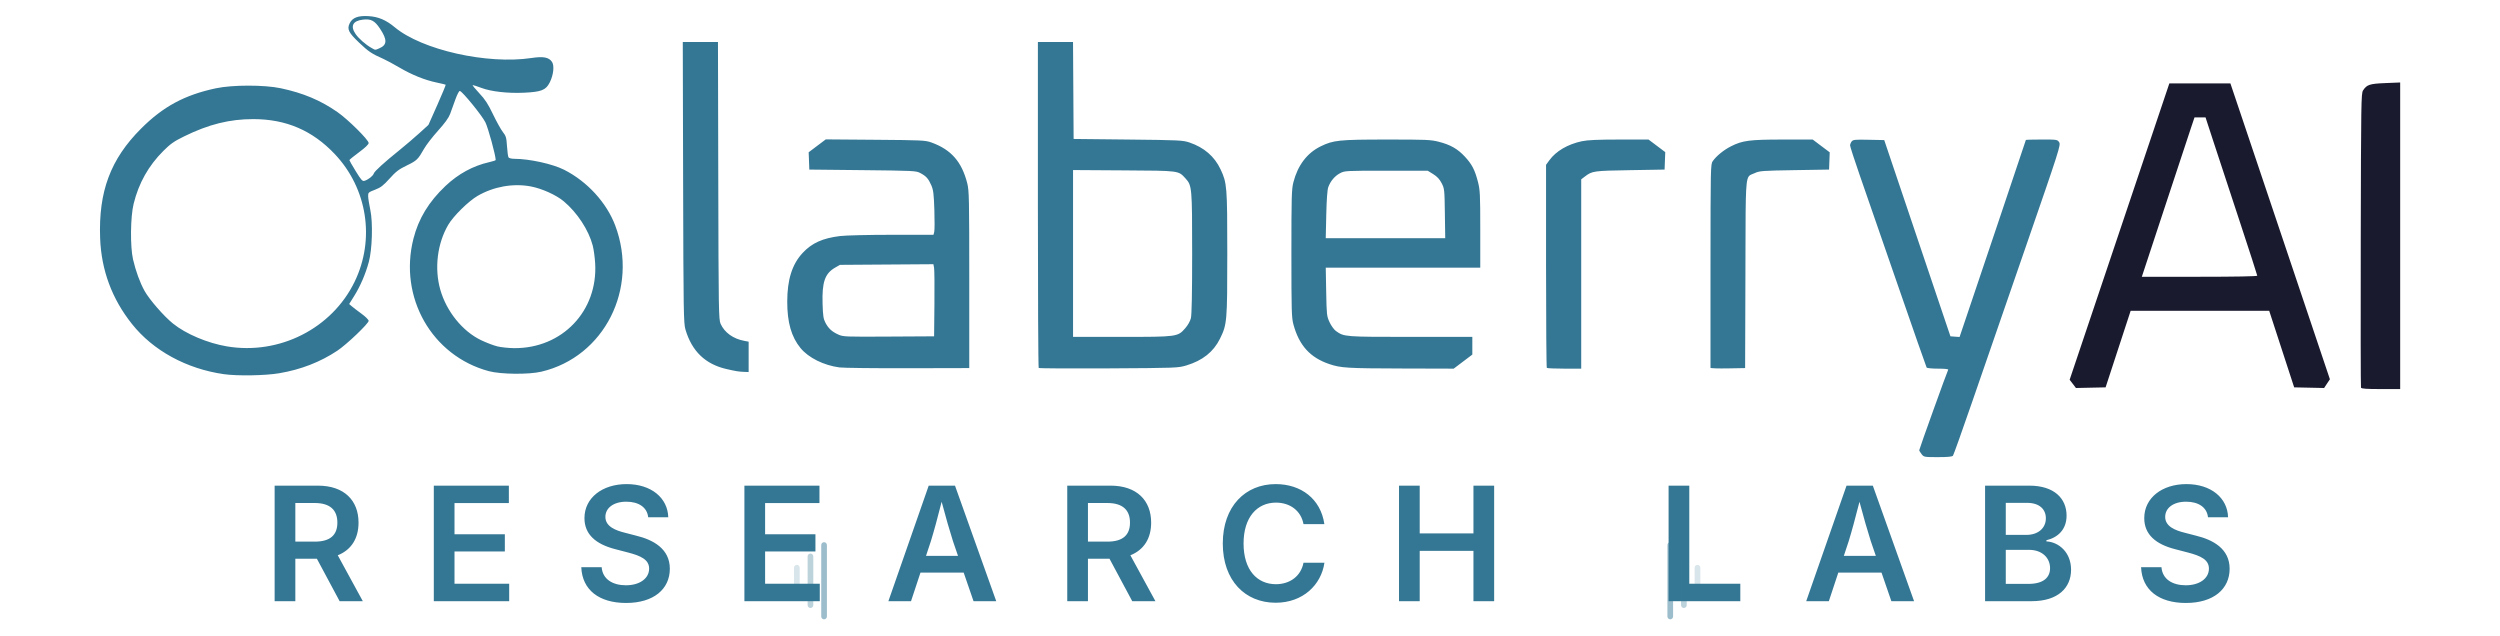
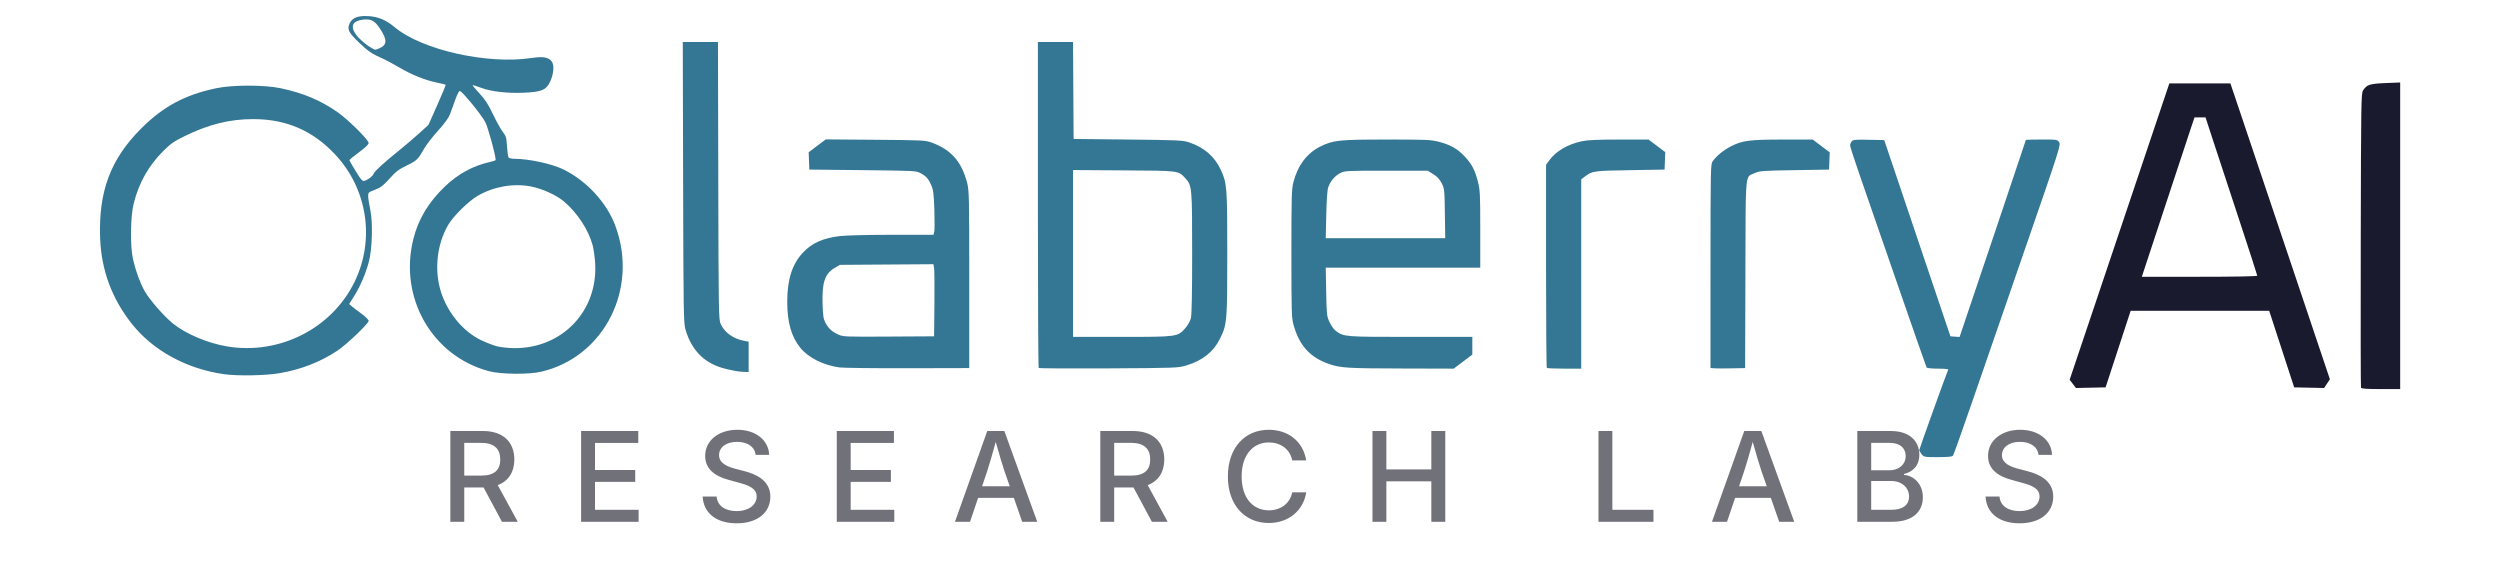
- <svg xmlns="http://www.w3.org/2000/svg" viewBox="0 30 2204 560">
+ <svg xmlns="http://www.w3.org/2000/svg" viewBox="0 30 2204 500">
  <path d="M 1878.38 304.00 L 1856.29 371.50 L 1843.22 371.78 L 1830.15 372.06 L 1827.38 368.42 L 1824.60 364.79 L 1850.55 287.66 C1864.82,245.24 1884.60,186.45 1894.50,157.02 L 1912.50 103.50 L 1966.31 103.50 L 1975.24 130.00 C1980.16,144.57 1999.90,203.27 2019.11,260.42 L 2054.04 364.35 L 2051.48 368.20 L 2048.93 372.06 L 2035.74 371.78 L 2022.54 371.50 L 2000.53 304.00 ZM 2116.00 102.71 L 2116.00 373.00 L 2098.97 373.00 C2086.19,373.00 2081.82,372.69 2081.45,371.74 C2081.19,371.05 2081.09,312.41 2081.24,241.45 C2081.48,120.11 2081.61,112.25 2083.26,109.72 C2086.62,104.60 2089.02,103.81 2103.00,103.24 ZM 1908.43 212.75 L 1888.24 274.00 L 1939.12 274.00 C1970.64,274.00 1990.00,273.64 1990.00,273.05 C1990.00,272.53 1982.83,250.36 1974.06,223.80 C1965.29,197.23 1955.03,166.05 1951.26,154.50 L 1944.40 133.50 L 1934.67 133.50 L 1931.65 142.50 C1929.99,147.45 1919.54,179.06 1908.43,212.75 Z" fill="#1a1a2e" />
  <path d="M 246.18 359.05 C233.92,361.15 209.14,361.56 197.35,359.87 C164.39,355.13 135.03,339.11 116.38,315.68 C98.67,293.44 89.31,268.20 88.27,239.92 C86.77,198.82 97.42,170.32 124.37,143.37 C143.83,123.91 162.76,113.71 190.31,107.84 C204.92,104.73 233.04,104.72 247.60,107.82 C267.39,112.04 282.58,118.43 297.50,128.81 C306.83,135.31 325.00,153.32 325.00,156.08 C325.00,157.29 321.96,160.21 316.52,164.23 C311.86,167.68 308.03,170.79 308.02,171.15 C308.01,171.50 310.53,175.90 313.62,180.93 C318.49,188.85 319.52,189.97 321.37,189.40 C324.70,188.36 328.82,185.14 329.49,183.03 C330.15,180.96 338.35,173.49 352.50,162.08 C357.45,158.09 365.15,151.52 369.61,147.47 L 377.71 140.11 L 385.52 122.55 C389.81,112.90 393.14,104.85 392.91,104.68 C392.69,104.50 389.11,103.65 384.96,102.77 C374.43,100.56 363.12,96.00 352.00,89.47 C346.77,86.41 340.48,83.01 338.00,81.93 C327.79,77.44 324.86,75.48 316.67,67.68 C307.21,58.66 305.79,55.76 308.27,50.55 C310.65,45.58 315.67,43.66 324.90,44.22 C333.50,44.73 340.35,47.64 348.00,54.02 C372.03,74.05 429.67,87.00 468.61,81.13 C479.09,79.54 483.96,80.49 486.67,84.62 C488.86,87.96 487.93,96.23 484.63,102.73 C481.23,109.46 477.28,111.02 461.97,111.74 C447.65,112.40 433.05,110.75 424.38,107.49 C420.74,106.12 417.31,105.00 416.76,105.00 C416.21,105.00 418.74,108.16 422.39,112.03 C427.65,117.60 430.19,121.49 434.64,130.78 C437.73,137.23 441.65,144.26 443.34,146.41 C446.09,149.90 446.48,151.26 446.97,158.91 C447.27,163.64 447.87,168.06 448.31,168.75 C448.76,169.44 451.00,170.00 453.31,170.00 C466.65,170.01 487.13,174.50 497.31,179.65 C517.68,189.96 534.81,208.65 542.41,228.88 C563.25,284.37 532.74,344.66 477.24,357.68 C466.08,360.30 441.48,360.05 430.91,357.20 C380.72,343.71 351.37,292.14 364.48,240.47 C368.98,222.74 377.99,207.90 392.73,193.95 C404.03,183.26 417.14,176.13 431.34,172.95 C434.45,172.25 437.00,171.41 437.00,171.08 C437.00,166.98 430.33,142.62 427.88,137.76 C424.79,131.64 407.82,110.79 405.44,110.20 C404.74,110.02 403.08,113.15 401.45,117.70 C399.92,121.99 397.83,127.75 396.81,130.50 C395.55,133.90 392.12,138.63 386.13,145.27 C381.29,150.64 375.78,157.75 373.91,161.07 C368.54,170.58 367.49,171.59 358.57,175.91 C351.56,179.30 349.04,181.23 343.44,187.46 C337.87,193.65 335.68,195.33 330.61,197.27 C324.74,199.53 324.50,199.75 324.57,203.06 C324.61,204.95 325.45,210.27 326.44,214.89 C328.85,226.16 328.18,249.85 325.12,261.04 C322.22,271.66 317.68,282.24 312.38,290.74 L 307.83 298.04 L 310.17 300.05 C311.45,301.15 315.31,304.10 318.75,306.61 C322.19,309.12 325.00,311.92 325.01,312.84 C325.02,315.21 305.71,333.64 297.46,339.13 C282.28,349.22 265.45,355.76 246.18,359.05 ZM 1046.00 352.14 C1038.63,354.36 1037.48,354.41 977.47,354.76 C943.91,354.95 916.12,354.79 915.72,354.39 C915.32,353.99 915.00,289.17 915.00,210.33 L 915.00 67.00 L 945.98 67.00 L 946.50 152.50 L 994.50 153.02 C1040.00,153.51 1042.82,153.65 1048.71,155.65 C1061.59,160.04 1070.75,167.97 1076.08,179.36 C1081.73,191.44 1081.97,194.35 1081.97,253.50 C1081.97,313.57 1081.76,315.94 1075.54,328.59 C1069.83,340.19 1060.23,347.84 1046.00,352.14 ZM 200.14 335.39 C246.22,343.12 292.55,319.67 312.58,278.49 C330.84,240.96 323.89,196.18 295.10,165.79 C275.39,144.99 252.22,135.04 223.38,135.01 C202.45,134.99 183.97,139.59 162.40,150.19 C153.41,154.60 150.30,156.78 144.04,163.03 C130.90,176.15 122.35,191.34 117.82,209.63 C114.97,221.14 114.69,247.38 117.29,258.70 C119.67,269.02 123.43,279.28 127.47,286.52 C131.75,294.16 144.49,308.79 152.48,315.23 C163.89,324.43 183.04,332.53 200.14,335.39 ZM 1289.79 348.80 L 1281.57 355.00 L 1236.04 354.87 C1187.61,354.74 1182.11,354.41 1172.01,351.00 C1155.02,345.28 1145.32,334.58 1140.27,316.00 C1138.68,310.15 1138.50,303.92 1138.50,253.50 C1138.50,203.60 1138.69,196.76 1140.24,190.75 C1144.09,175.75 1152.29,164.93 1164.25,159.05 C1175.45,153.56 1180.48,153.04 1222.59,153.02 C1257.30,153.00 1261.37,153.18 1268.41,154.98 C1278.74,157.62 1285.08,161.23 1291.45,168.12 C1297.72,174.89 1300.27,179.83 1302.99,190.45 C1304.81,197.58 1305.00,201.52 1305.00,232.16 L 1305.00 266.00 L 1168.78 266.00 L 1169.17 287.25 C1169.55,307.59 1169.68,308.74 1172.15,314.09 C1173.59,317.18 1176.11,320.65 1177.81,321.86 C1184.98,326.97 1185.35,327.00 1243.63,327.00 L 1298.00 327.00 L 1298.00 342.60 ZM 854.50 276.50 L 854.50 354.50 L 800.50 354.63 C770.80,354.70 743.65,354.38 740.16,353.93 C726.23,352.11 712.76,345.42 705.71,336.82 C697.69,327.03 694.03,314.26 694.03,296.00 C694.03,276.51 698.34,262.90 707.65,252.94 C715.81,244.22 725.23,239.98 740.65,238.09 C745.54,237.49 765.94,237.00 786.23,237.00 L 822.96 237.00 L 823.63 234.35 C823.99,232.89 824.04,224.14 823.73,214.92 C823.25,200.82 822.82,197.39 821.04,193.36 C818.41,187.42 816.59,185.37 811.50,182.64 C807.62,180.56 806.15,180.49 760.50,180.00 L 713.50 179.50 L 713.21 171.87 L 712.92 164.24 L 728.00 152.88 L 771.75 153.23 C812.97,153.55 815.83,153.69 821.21,155.64 C838.52,161.90 847.85,172.53 852.71,191.50 C854.36,197.94 854.50,204.78 854.50,276.50 ZM 438.51 335.38 C441.80,336.18 448.41,336.87 453.18,336.92 C495.57,337.32 527.23,304.18 524.69,262.04 C524.38,256.79 523.41,249.80 522.55,246.50 C518.96,232.80 508.93,217.47 497.00,207.47 C490.34,201.89 477.82,196.24 467.99,194.37 C452.39,191.41 435.24,194.46 421.00,202.72 C413.03,207.35 399.66,220.52 395.18,228.17 C385.49,244.70 382.82,266.64 388.20,285.50 C393.63,304.54 407.75,322.02 424.01,329.84 C428.69,332.09 435.21,334.59 438.51,335.38 ZM 946.00 179.92 L 946.00 327.00 L 988.82 327.00 C1037.87,327.00 1038.23,326.95 1044.88,319.40 C1047.15,316.83 1049.23,313.13 1049.88,310.55 C1050.64,307.56 1051.00,288.86 1051.00,253.24 C1051.00,195.32 1050.84,193.54 1045.18,187.35 C1038.74,180.32 1040.37,180.53 990.75,180.21 ZM 1721.74 431.75 C1721.05,432.63 1717.10,433.00 1708.45,433.00 C1696.35,433.00 1696.11,432.96 1694.07,430.37 C1692.93,428.92 1692.00,427.35 1692.00,426.90 C1692.00,425.90 1716.67,357.34 1717.53,355.95 C1717.89,355.37 1714.39,355.00 1708.62,355.00 C1703.39,355.00 1698.84,354.56 1698.51,354.01 C1698.17,353.47 1686.64,320.51 1672.89,280.76 C1659.13,241.02 1644.08,197.56 1639.44,184.18 C1634.80,170.80 1631.01,159.10 1631.03,158.18 C1631.05,157.26 1631.67,155.70 1632.41,154.72 C1633.61,153.14 1635.30,152.97 1647.45,153.22 L 1661.14 153.50 L 1678.17 204.00 C1687.53,231.77 1700.66,270.70 1707.35,290.50 L 1719.50 326.50 L 1723.53 326.80 L 1727.56 327.09 L 1731.71 314.80 C1733.98,308.03 1747.13,269.04 1760.92,228.15 C1774.72,187.25 1786.00,153.62 1786.00,153.40 C1786.00,153.18 1792.25,153.00 1799.89,153.00 C1813.47,153.00 1813.80,153.05 1815.36,155.42 C1816.88,157.75 1815.73,161.36 1785.88,247.67 C1768.79,297.08 1747.59,358.42 1738.77,384.00 C1729.94,409.58 1722.28,431.06 1721.74,431.75 ZM 660.00 331.22 L 660.00 358.00 L 656.25 357.86 C651.38,357.69 648.96,357.30 640.50,355.36 C621.81,351.08 609.92,339.63 604.30,320.50 C602.67,314.94 602.52,305.50 602.24,190.75 L 601.94 67.00 L 632.96 67.00 L 633.23 189.25 C633.48,304.51 633.60,311.73 635.30,315.50 C638.79,323.24 646.38,328.69 656.25,330.52 ZM 1394.00 188.10 L 1394.00 355.00 L 1379.17 355.00 C1371.01,355.00 1364.03,354.70 1363.67,354.33 C1363.30,353.97 1363.00,313.53 1363.00,264.48 L 1363.00 175.30 L 1365.87 171.34 C1371.76,163.21 1382.13,157.14 1394.67,154.48 C1399.61,153.44 1408.66,153.03 1427.41,153.02 L 1453.32 153.00 L 1460.70 158.55 L 1468.08 164.11 L 1467.79 171.80 L 1467.50 179.50 L 1437.00 180.02 C1404.82,180.56 1403.67,180.73 1397.25,185.62 ZM 1538.76 271.57 L 1538.50 354.50 L 1523.25 354.78 C1514.86,354.93 1507.99,354.70 1507.97,354.28 C1507.96,353.85 1507.96,313.29 1507.98,264.14 C1508.02,177.21 1508.07,174.70 1509.97,172.04 C1513.30,167.37 1519.68,162.19 1526.10,158.95 C1536.20,153.85 1542.46,153.04 1571.78,153.02 L 1598.06 153.00 L 1605.57 158.65 L 1613.08 164.30 L 1612.79 171.90 L 1612.50 179.50 L 1582.00 180.00 C1553.68,180.46 1551.18,180.65 1547.00,182.60 C1545.23,183.43 1543.84,183.75 1542.77,184.49 C1538.96,187.14 1538.94,195.23 1538.81,250.85 C1538.80,257.13 1538.78,264.02 1538.76,271.57 ZM 739.00 324.92 C743.32,326.89 745.06,326.96 783.50,326.73 L 823.50 326.50 L 823.79 298.00 C823.95,282.33 823.81,268.02 823.49,266.21 L 822.89 262.92 L 740.50 263.50 L 736.26 265.93 C727.25,271.09 724.61,278.66 725.18,297.68 C725.50,308.33 725.92,311.18 727.69,314.50 C730.40,319.62 733.38,322.37 739.00,324.92 ZM 1169.24 219.25 L 1168.77 240.00 L 1274.11 240.00 L 1273.80 218.22 C1273.51,197.12 1273.42,196.28 1270.95,191.48 C1269.13,187.96 1266.98,185.64 1263.52,183.51 L 1258.66 180.50 L 1222.08 180.50 C1186.10,180.50 1185.43,180.54 1181.31,182.74 C1176.68,185.21 1172.96,189.64 1171.00,195.00 C1170.18,197.23 1169.54,206.01 1169.24,219.25 ZM 327.43 72.21 C329.34,73.27 330.09,73.78 330.86,73.82 C331.48,73.85 332.12,73.58 333.36,73.04 C333.64,72.93 333.94,72.80 334.28,72.65 C341.39,69.68 341.57,65.08 334.96,55.18 C330.25,48.12 327.07,46.48 319.83,47.33 C310.97,48.38 308.67,53.03 313.55,60.07 C316.29,64.03 322.51,69.47 327.43,72.21 Z" fill="#347794" />
-   <g opacity="0.65">
-     <rect x="700" y="528" width="5" height="28" rx="2.5" fill="#347794" opacity="0.3" />
-     <rect x="712" y="518" width="5" height="48" rx="2.5" fill="#347794" opacity="0.5" />
-     <rect x="724" y="508" width="5" height="68" rx="2.5" fill="#347794" opacity="0.75" />
-   </g>
-   <text x="1102" y="560" text-anchor="middle" font-family="Inter, 'Helvetica Neue', Arial, sans-serif" font-weight="600" font-size="140" letter-spacing="0.35em" fill="#347794">RESEARCH LABS</text>
-   <g opacity="0.65">
-     <rect x="1470" y="508" width="5" height="68" rx="2.5" fill="#347794" opacity="0.75" />
-     <rect x="1482" y="518" width="5" height="48" rx="2.5" fill="#347794" opacity="0.5" />
-     <rect x="1494" y="528" width="5" height="28" rx="2.5" fill="#347794" opacity="0.3" />
-   </g>
+   <text x="1102" y="490" text-anchor="middle" font-family="Inter, 'Helvetica Neue', Arial, sans-serif" font-weight="500" font-size="110" letter-spacing="0.40em" fill="#71717A">RESEARCH LABS</text>
</svg>
